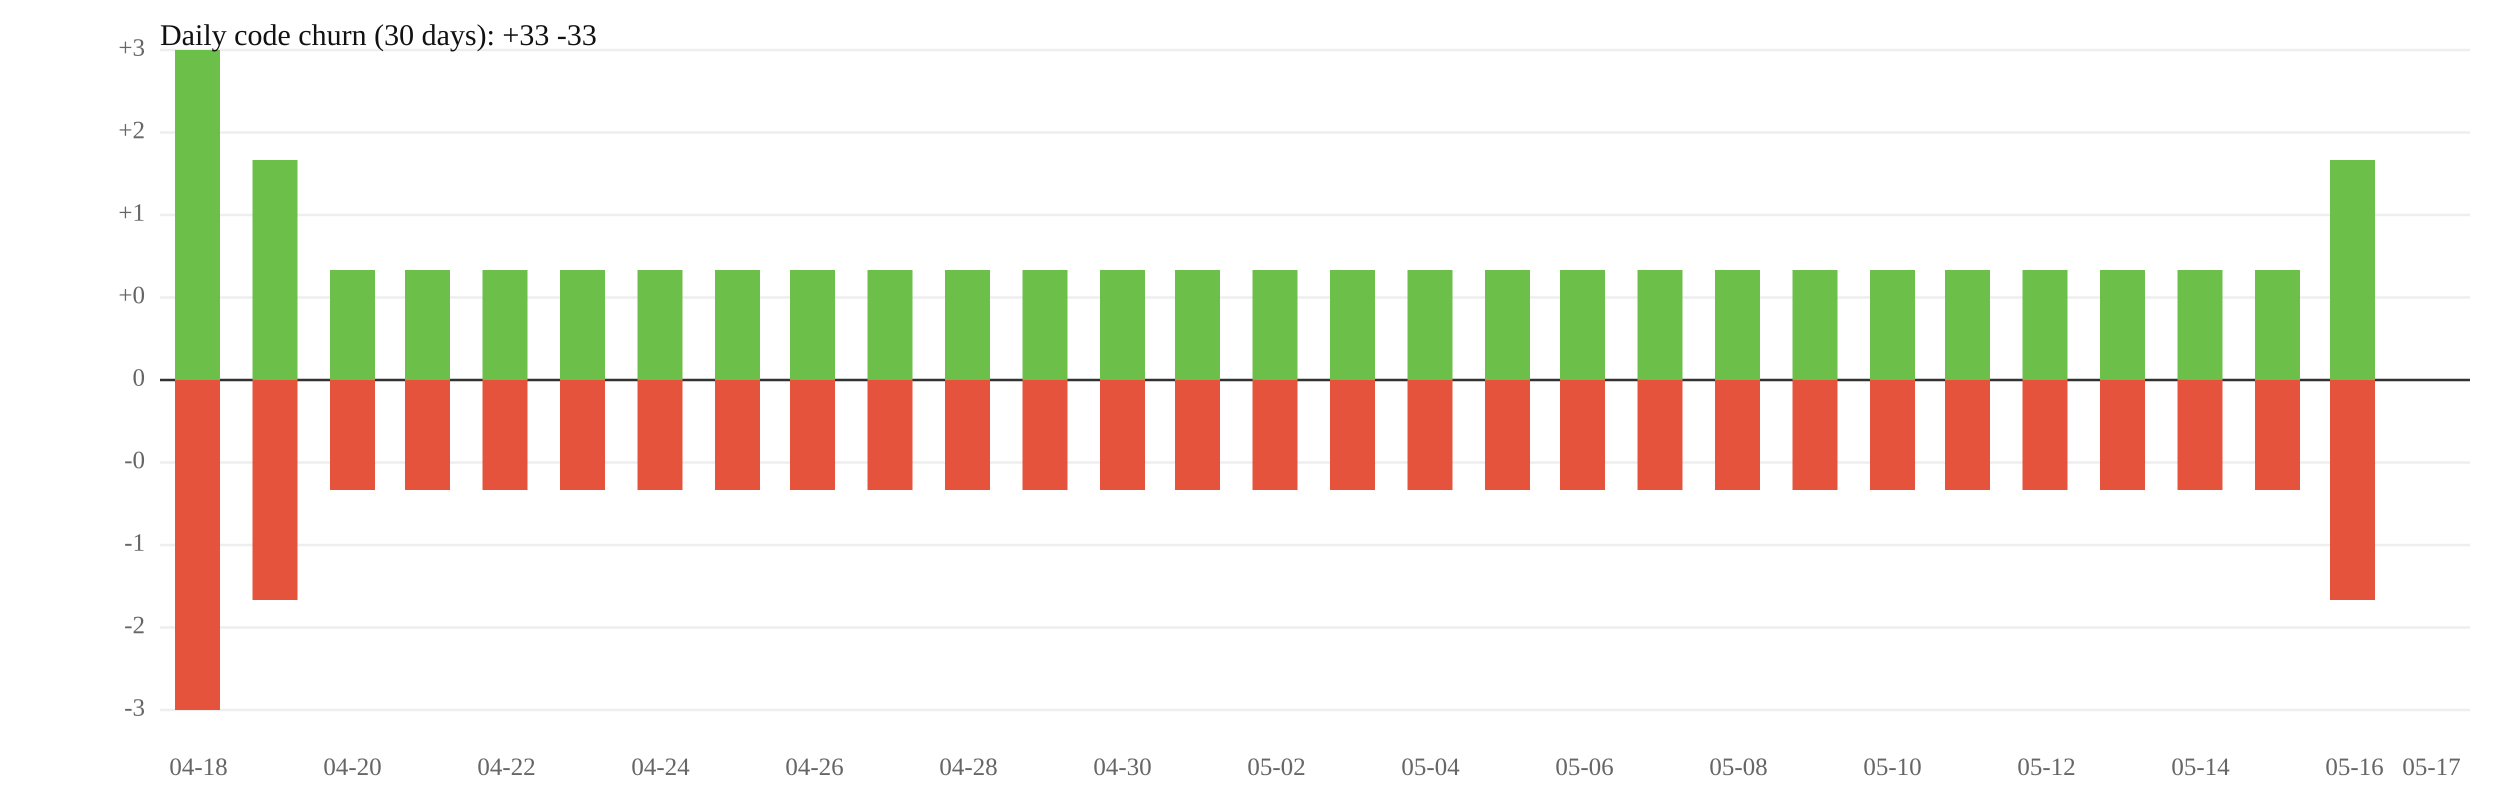
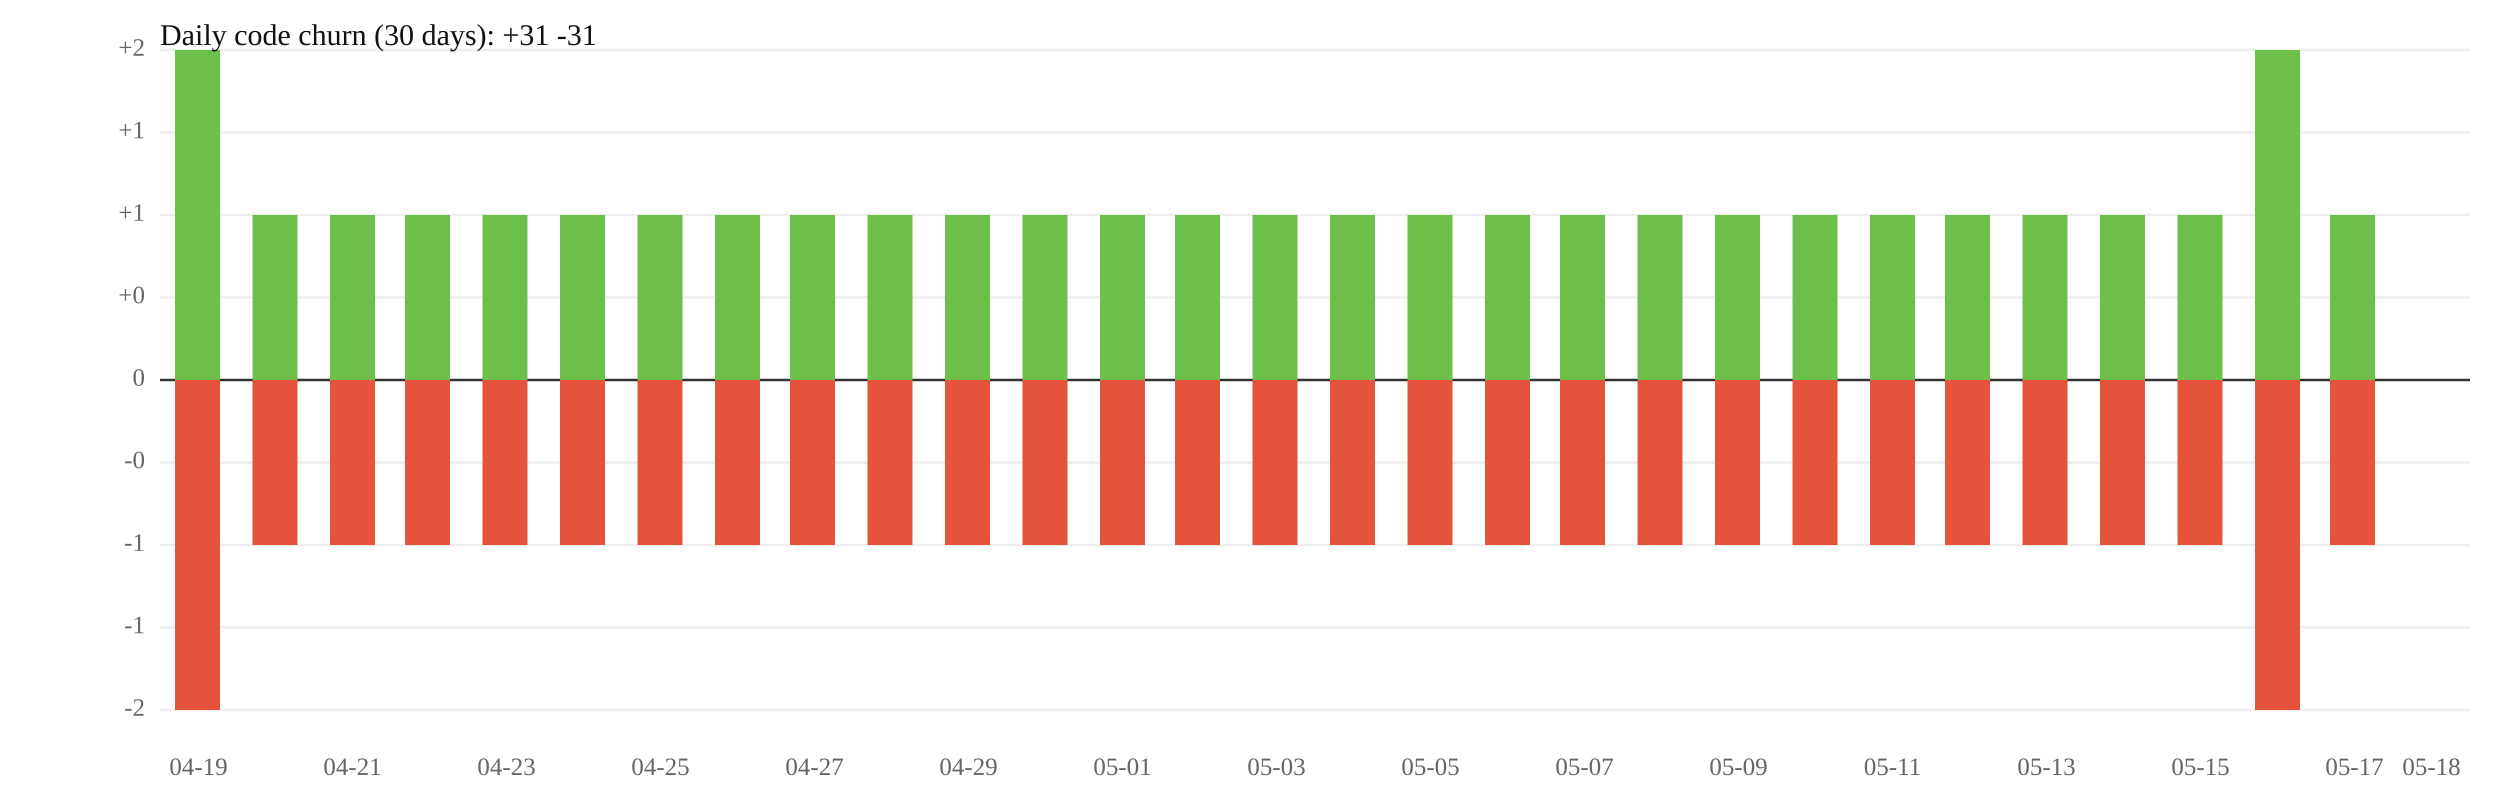
<svg xmlns="http://www.w3.org/2000/svg" width="1000" height="320" viewBox="0 0 1000 320">
  <rect width="100%" height="100%" fill="white" />
  <line x1="64" y1="119" x2="988" y2="119" stroke="#eee" />
  <line x1="64" y1="185" x2="988" y2="185" stroke="#eee" />
  <text x="58" y="119" font-size="10" text-anchor="end" dominant-baseline="middle" fill="#666">+0</text>
  <text x="58" y="185" font-size="10" text-anchor="end" dominant-baseline="middle" fill="#666">-0</text>
  <line x1="64" y1="86" x2="988" y2="86" stroke="#eee" />
  <line x1="64" y1="218" x2="988" y2="218" stroke="#eee" />
  <text x="58" y="86" font-size="10" text-anchor="end" dominant-baseline="middle" fill="#666">+1</text>
  <text x="58" y="218" font-size="10" text-anchor="end" dominant-baseline="middle" fill="#666">-1</text>
  <line x1="64" y1="53" x2="988" y2="53" stroke="#eee" />
  <line x1="64" y1="251" x2="988" y2="251" stroke="#eee" />
-   <text x="58" y="53" font-size="10" text-anchor="end" dominant-baseline="middle" fill="#666">+2</text>
-   <text x="58" y="251" font-size="10" text-anchor="end" dominant-baseline="middle" fill="#666">-2</text>
+   <text x="58" y="53" font-size="10" text-anchor="end" dominant-baseline="middle" fill="#666">+1</text>
+   <text x="58" y="251" font-size="10" text-anchor="end" dominant-baseline="middle" fill="#666">-1</text>
  <line x1="64" y1="20" x2="988" y2="20" stroke="#eee" />
  <line x1="64" y1="284" x2="988" y2="284" stroke="#eee" />
-   <text x="58" y="20" font-size="10" text-anchor="end" dominant-baseline="middle" fill="#666">+3</text>
-   <text x="58" y="284" font-size="10" text-anchor="end" dominant-baseline="middle" fill="#666">-3</text>
+   <text x="58" y="20" font-size="10" text-anchor="end" dominant-baseline="middle" fill="#666">+2</text>
+   <text x="58" y="284" font-size="10" text-anchor="end" dominant-baseline="middle" fill="#666">-2</text>
  <line x1="64" y1="152" x2="988" y2="152" stroke="#333" />
  <text x="58" y="152" font-size="10" text-anchor="end" dominant-baseline="middle" fill="#666">0</text>
  <rect x="70" y="20" width="18" height="132" fill="#6cc04a" />
  <rect x="70" y="152" width="18" height="132" fill="#e5533d" />
-   <rect x="101" y="64" width="18" height="88" fill="#6cc04a" />
-   <rect x="101" y="152" width="18" height="88" fill="#e5533d" />
-   <rect x="132" y="108" width="18" height="44" fill="#6cc04a" />
-   <rect x="132" y="152" width="18" height="44" fill="#e5533d" />
-   <rect x="162" y="108" width="18" height="44" fill="#6cc04a" />
-   <rect x="162" y="152" width="18" height="44" fill="#e5533d" />
-   <rect x="193" y="108" width="18" height="44" fill="#6cc04a" />
-   <rect x="193" y="152" width="18" height="44" fill="#e5533d" />
-   <rect x="224" y="108" width="18" height="44" fill="#6cc04a" />
-   <rect x="224" y="152" width="18" height="44" fill="#e5533d" />
-   <rect x="255" y="108" width="18" height="44" fill="#6cc04a" />
-   <rect x="255" y="152" width="18" height="44" fill="#e5533d" />
-   <rect x="286" y="108" width="18" height="44" fill="#6cc04a" />
-   <rect x="286" y="152" width="18" height="44" fill="#e5533d" />
-   <rect x="316" y="108" width="18" height="44" fill="#6cc04a" />
-   <rect x="316" y="152" width="18" height="44" fill="#e5533d" />
-   <rect x="347" y="108" width="18" height="44" fill="#6cc04a" />
-   <rect x="347" y="152" width="18" height="44" fill="#e5533d" />
-   <rect x="378" y="108" width="18" height="44" fill="#6cc04a" />
-   <rect x="378" y="152" width="18" height="44" fill="#e5533d" />
-   <rect x="409" y="108" width="18" height="44" fill="#6cc04a" />
-   <rect x="409" y="152" width="18" height="44" fill="#e5533d" />
-   <rect x="440" y="108" width="18" height="44" fill="#6cc04a" />
-   <rect x="440" y="152" width="18" height="44" fill="#e5533d" />
-   <rect x="470" y="108" width="18" height="44" fill="#6cc04a" />
-   <rect x="470" y="152" width="18" height="44" fill="#e5533d" />
-   <rect x="501" y="108" width="18" height="44" fill="#6cc04a" />
-   <rect x="501" y="152" width="18" height="44" fill="#e5533d" />
-   <rect x="532" y="108" width="18" height="44" fill="#6cc04a" />
-   <rect x="532" y="152" width="18" height="44" fill="#e5533d" />
-   <rect x="563" y="108" width="18" height="44" fill="#6cc04a" />
-   <rect x="563" y="152" width="18" height="44" fill="#e5533d" />
-   <rect x="594" y="108" width="18" height="44" fill="#6cc04a" />
-   <rect x="594" y="152" width="18" height="44" fill="#e5533d" />
-   <rect x="624" y="108" width="18" height="44" fill="#6cc04a" />
-   <rect x="624" y="152" width="18" height="44" fill="#e5533d" />
-   <rect x="655" y="108" width="18" height="44" fill="#6cc04a" />
-   <rect x="655" y="152" width="18" height="44" fill="#e5533d" />
-   <rect x="686" y="108" width="18" height="44" fill="#6cc04a" />
-   <rect x="686" y="152" width="18" height="44" fill="#e5533d" />
-   <rect x="717" y="108" width="18" height="44" fill="#6cc04a" />
-   <rect x="717" y="152" width="18" height="44" fill="#e5533d" />
-   <rect x="748" y="108" width="18" height="44" fill="#6cc04a" />
-   <rect x="748" y="152" width="18" height="44" fill="#e5533d" />
-   <rect x="778" y="108" width="18" height="44" fill="#6cc04a" />
-   <rect x="778" y="152" width="18" height="44" fill="#e5533d" />
-   <rect x="809" y="108" width="18" height="44" fill="#6cc04a" />
-   <rect x="809" y="152" width="18" height="44" fill="#e5533d" />
-   <rect x="840" y="108" width="18" height="44" fill="#6cc04a" />
-   <rect x="840" y="152" width="18" height="44" fill="#e5533d" />
-   <rect x="871" y="108" width="18" height="44" fill="#6cc04a" />
-   <rect x="871" y="152" width="18" height="44" fill="#e5533d" />
-   <rect x="902" y="108" width="18" height="44" fill="#6cc04a" />
-   <rect x="902" y="152" width="18" height="44" fill="#e5533d" />
-   <rect x="932" y="64" width="18" height="88" fill="#6cc04a" />
-   <rect x="932" y="152" width="18" height="88" fill="#e5533d" />
-   <text x="79.4" y="310" font-size="10" text-anchor="middle" fill="#666">04-18</text>
-   <text x="141.0" y="310" font-size="10" text-anchor="middle" fill="#666">04-20</text>
-   <text x="202.6" y="310" font-size="10" text-anchor="middle" fill="#666">04-22</text>
-   <text x="264.2" y="310" font-size="10" text-anchor="middle" fill="#666">04-24</text>
-   <text x="325.8" y="310" font-size="10" text-anchor="middle" fill="#666">04-26</text>
-   <text x="387.4" y="310" font-size="10" text-anchor="middle" fill="#666">04-28</text>
-   <text x="449.0" y="310" font-size="10" text-anchor="middle" fill="#666">04-30</text>
-   <text x="510.6" y="310" font-size="10" text-anchor="middle" fill="#666">05-02</text>
-   <text x="572.2" y="310" font-size="10" text-anchor="middle" fill="#666">05-04</text>
-   <text x="633.8" y="310" font-size="10" text-anchor="middle" fill="#666">05-06</text>
-   <text x="695.4" y="310" font-size="10" text-anchor="middle" fill="#666">05-08</text>
-   <text x="757.0" y="310" font-size="10" text-anchor="middle" fill="#666">05-10</text>
-   <text x="818.6" y="310" font-size="10" text-anchor="middle" fill="#666">05-12</text>
-   <text x="880.2" y="310" font-size="10" text-anchor="middle" fill="#666">05-14</text>
-   <text x="941.8" y="310" font-size="10" text-anchor="middle" fill="#666">05-16</text>
-   <text x="972.6" y="310" font-size="10" text-anchor="middle" fill="#666">05-17</text>
-   <text x="64" y="18" font-size="12" fill="#111">Daily code churn (30 days): +33  -33</text>
+   <rect x="101" y="86" width="18" height="66" fill="#6cc04a" />
+   <rect x="101" y="152" width="18" height="66" fill="#e5533d" />
+   <rect x="132" y="86" width="18" height="66" fill="#6cc04a" />
+   <rect x="132" y="152" width="18" height="66" fill="#e5533d" />
+   <rect x="162" y="86" width="18" height="66" fill="#6cc04a" />
+   <rect x="162" y="152" width="18" height="66" fill="#e5533d" />
+   <rect x="193" y="86" width="18" height="66" fill="#6cc04a" />
+   <rect x="193" y="152" width="18" height="66" fill="#e5533d" />
+   <rect x="224" y="86" width="18" height="66" fill="#6cc04a" />
+   <rect x="224" y="152" width="18" height="66" fill="#e5533d" />
+   <rect x="255" y="86" width="18" height="66" fill="#6cc04a" />
+   <rect x="255" y="152" width="18" height="66" fill="#e5533d" />
+   <rect x="286" y="86" width="18" height="66" fill="#6cc04a" />
+   <rect x="286" y="152" width="18" height="66" fill="#e5533d" />
+   <rect x="316" y="86" width="18" height="66" fill="#6cc04a" />
+   <rect x="316" y="152" width="18" height="66" fill="#e5533d" />
+   <rect x="347" y="86" width="18" height="66" fill="#6cc04a" />
+   <rect x="347" y="152" width="18" height="66" fill="#e5533d" />
+   <rect x="378" y="86" width="18" height="66" fill="#6cc04a" />
+   <rect x="378" y="152" width="18" height="66" fill="#e5533d" />
+   <rect x="409" y="86" width="18" height="66" fill="#6cc04a" />
+   <rect x="409" y="152" width="18" height="66" fill="#e5533d" />
+   <rect x="440" y="86" width="18" height="66" fill="#6cc04a" />
+   <rect x="440" y="152" width="18" height="66" fill="#e5533d" />
+   <rect x="470" y="86" width="18" height="66" fill="#6cc04a" />
+   <rect x="470" y="152" width="18" height="66" fill="#e5533d" />
+   <rect x="501" y="86" width="18" height="66" fill="#6cc04a" />
+   <rect x="501" y="152" width="18" height="66" fill="#e5533d" />
+   <rect x="532" y="86" width="18" height="66" fill="#6cc04a" />
+   <rect x="532" y="152" width="18" height="66" fill="#e5533d" />
+   <rect x="563" y="86" width="18" height="66" fill="#6cc04a" />
+   <rect x="563" y="152" width="18" height="66" fill="#e5533d" />
+   <rect x="594" y="86" width="18" height="66" fill="#6cc04a" />
+   <rect x="594" y="152" width="18" height="66" fill="#e5533d" />
+   <rect x="624" y="86" width="18" height="66" fill="#6cc04a" />
+   <rect x="624" y="152" width="18" height="66" fill="#e5533d" />
+   <rect x="655" y="86" width="18" height="66" fill="#6cc04a" />
+   <rect x="655" y="152" width="18" height="66" fill="#e5533d" />
+   <rect x="686" y="86" width="18" height="66" fill="#6cc04a" />
+   <rect x="686" y="152" width="18" height="66" fill="#e5533d" />
+   <rect x="717" y="86" width="18" height="66" fill="#6cc04a" />
+   <rect x="717" y="152" width="18" height="66" fill="#e5533d" />
+   <rect x="748" y="86" width="18" height="66" fill="#6cc04a" />
+   <rect x="748" y="152" width="18" height="66" fill="#e5533d" />
+   <rect x="778" y="86" width="18" height="66" fill="#6cc04a" />
+   <rect x="778" y="152" width="18" height="66" fill="#e5533d" />
+   <rect x="809" y="86" width="18" height="66" fill="#6cc04a" />
+   <rect x="809" y="152" width="18" height="66" fill="#e5533d" />
+   <rect x="840" y="86" width="18" height="66" fill="#6cc04a" />
+   <rect x="840" y="152" width="18" height="66" fill="#e5533d" />
+   <rect x="871" y="86" width="18" height="66" fill="#6cc04a" />
+   <rect x="871" y="152" width="18" height="66" fill="#e5533d" />
+   <rect x="902" y="20" width="18" height="132" fill="#6cc04a" />
+   <rect x="902" y="152" width="18" height="132" fill="#e5533d" />
+   <rect x="932" y="86" width="18" height="66" fill="#6cc04a" />
+   <rect x="932" y="152" width="18" height="66" fill="#e5533d" />
+   <text x="79.4" y="310" font-size="10" text-anchor="middle" fill="#666">04-19</text>
+   <text x="141.0" y="310" font-size="10" text-anchor="middle" fill="#666">04-21</text>
+   <text x="202.6" y="310" font-size="10" text-anchor="middle" fill="#666">04-23</text>
+   <text x="264.2" y="310" font-size="10" text-anchor="middle" fill="#666">04-25</text>
+   <text x="325.8" y="310" font-size="10" text-anchor="middle" fill="#666">04-27</text>
+   <text x="387.4" y="310" font-size="10" text-anchor="middle" fill="#666">04-29</text>
+   <text x="449.0" y="310" font-size="10" text-anchor="middle" fill="#666">05-01</text>
+   <text x="510.6" y="310" font-size="10" text-anchor="middle" fill="#666">05-03</text>
+   <text x="572.2" y="310" font-size="10" text-anchor="middle" fill="#666">05-05</text>
+   <text x="633.8" y="310" font-size="10" text-anchor="middle" fill="#666">05-07</text>
+   <text x="695.4" y="310" font-size="10" text-anchor="middle" fill="#666">05-09</text>
+   <text x="757.0" y="310" font-size="10" text-anchor="middle" fill="#666">05-11</text>
+   <text x="818.6" y="310" font-size="10" text-anchor="middle" fill="#666">05-13</text>
+   <text x="880.2" y="310" font-size="10" text-anchor="middle" fill="#666">05-15</text>
+   <text x="941.8" y="310" font-size="10" text-anchor="middle" fill="#666">05-17</text>
+   <text x="972.6" y="310" font-size="10" text-anchor="middle" fill="#666">05-18</text>
+   <text x="64" y="18" font-size="12" fill="#111">Daily code churn (30 days): +31  -31</text>
</svg>
